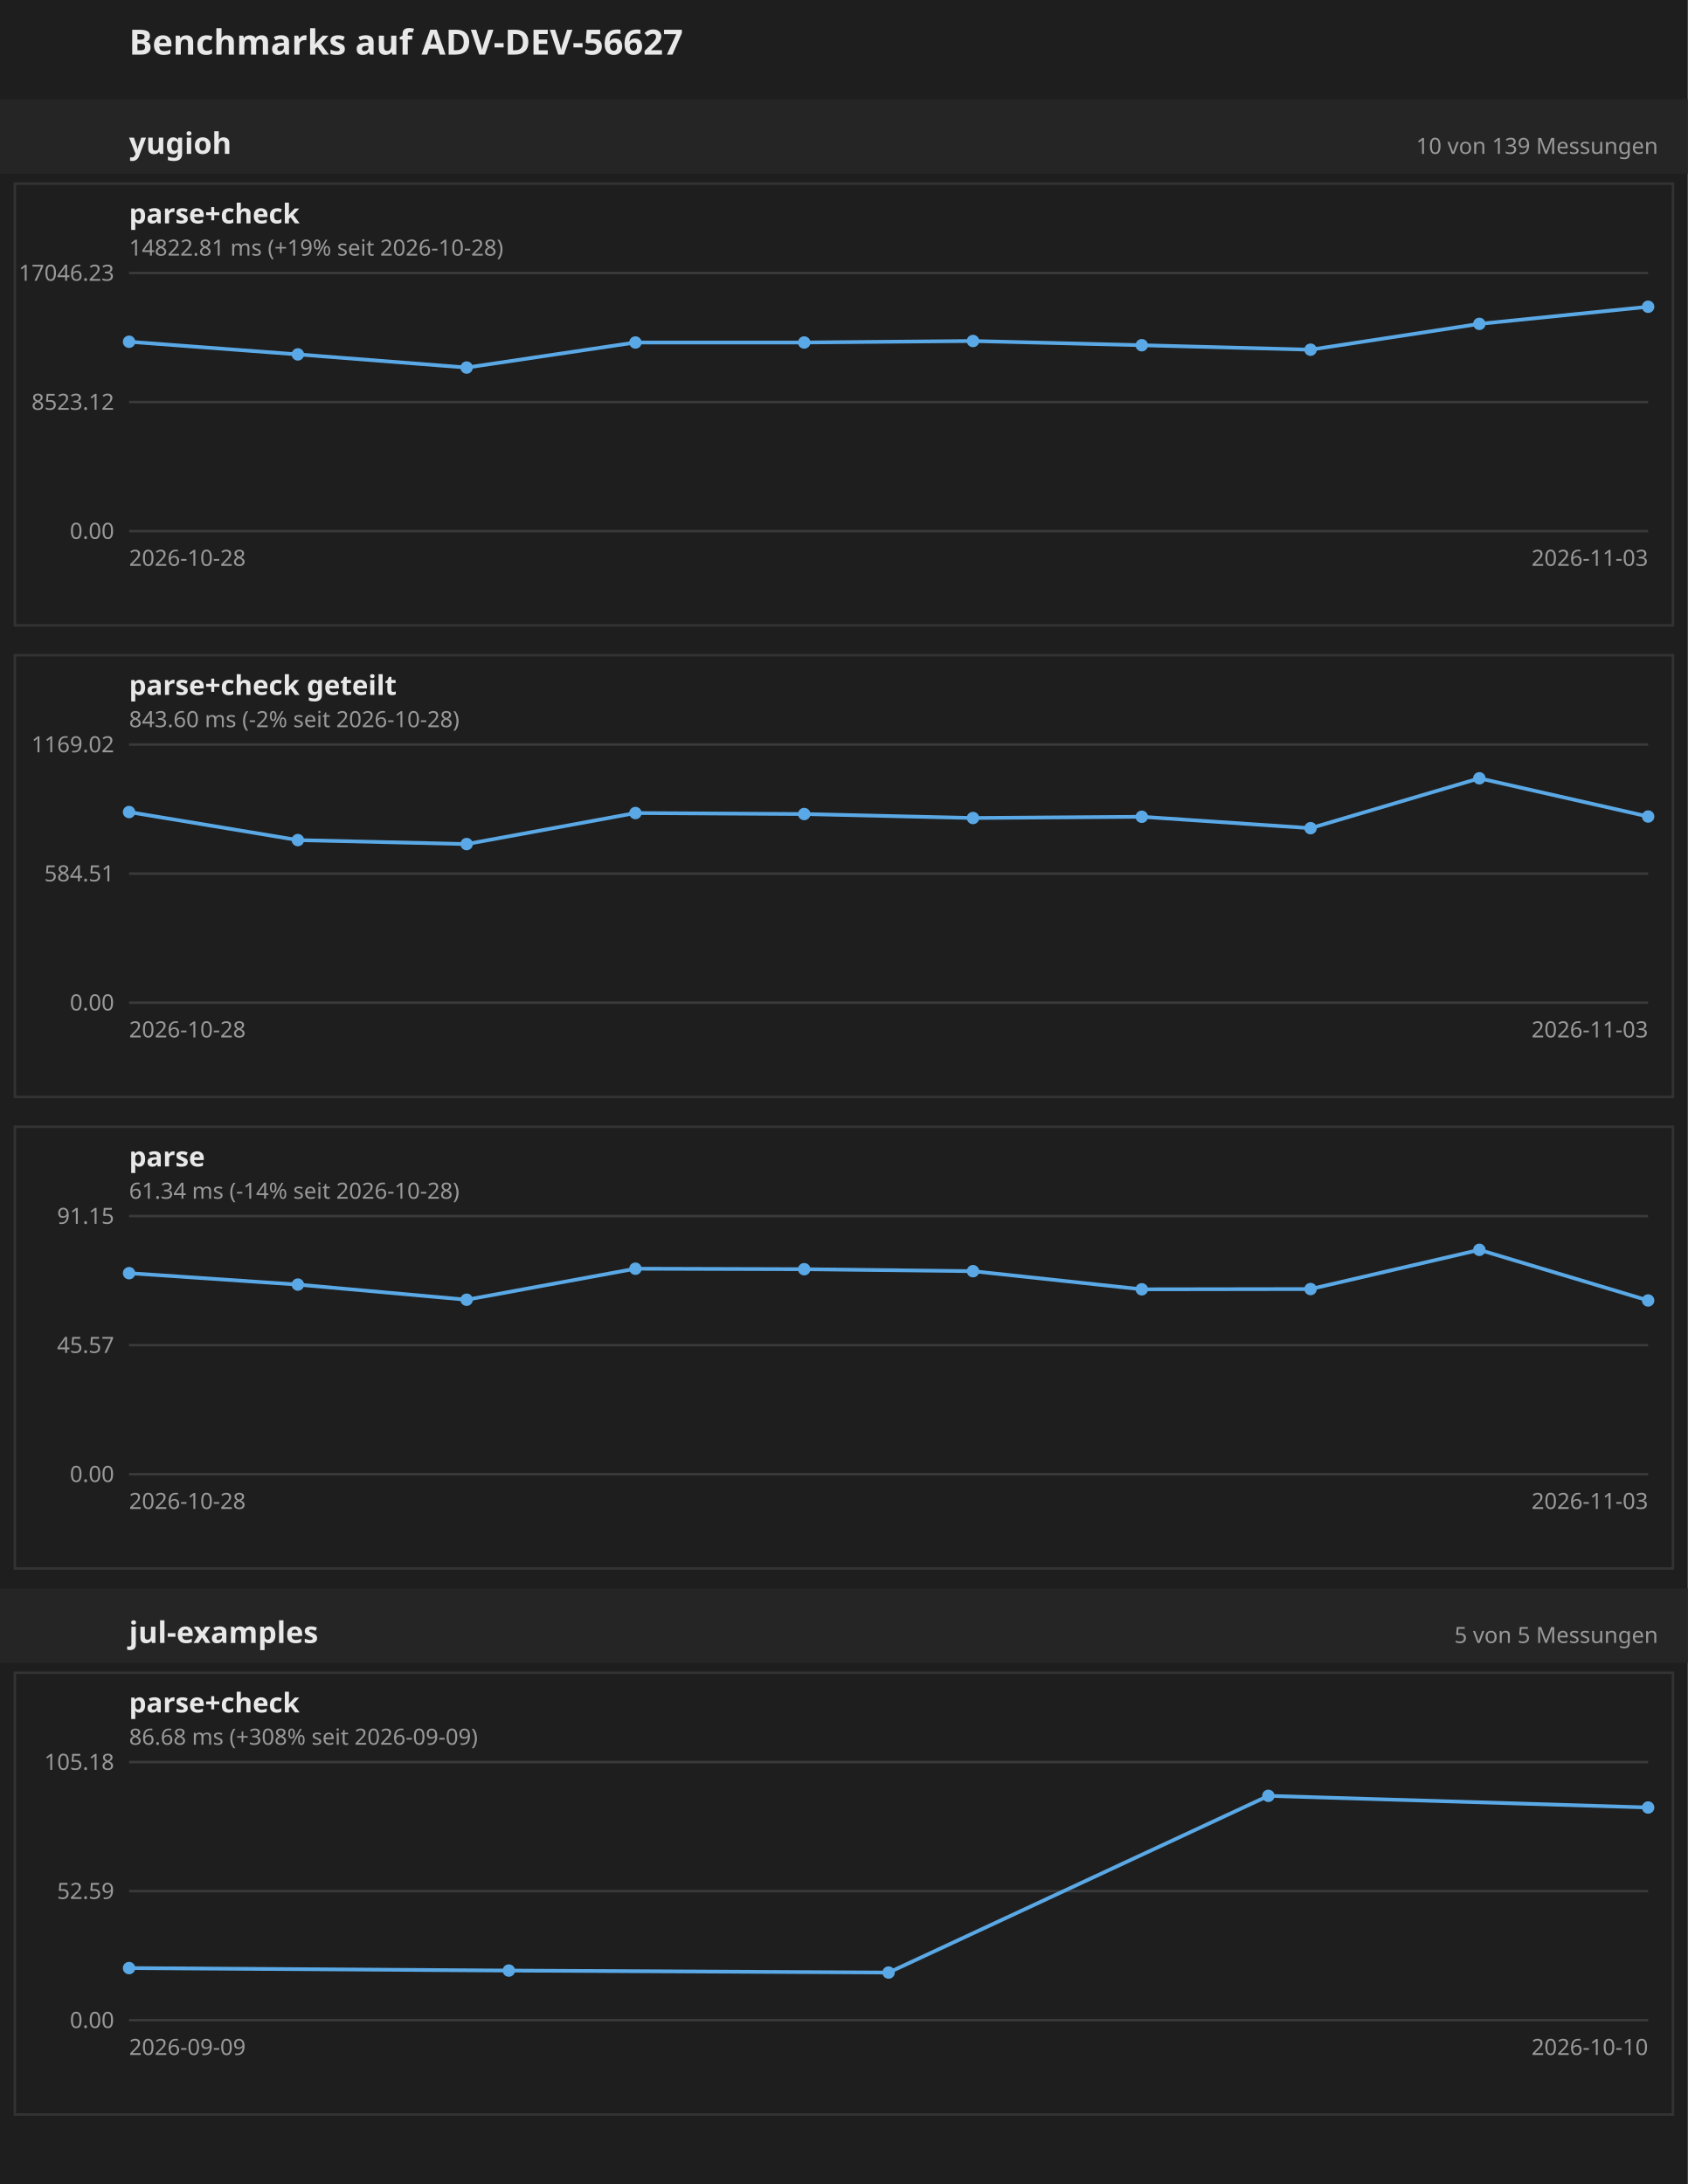
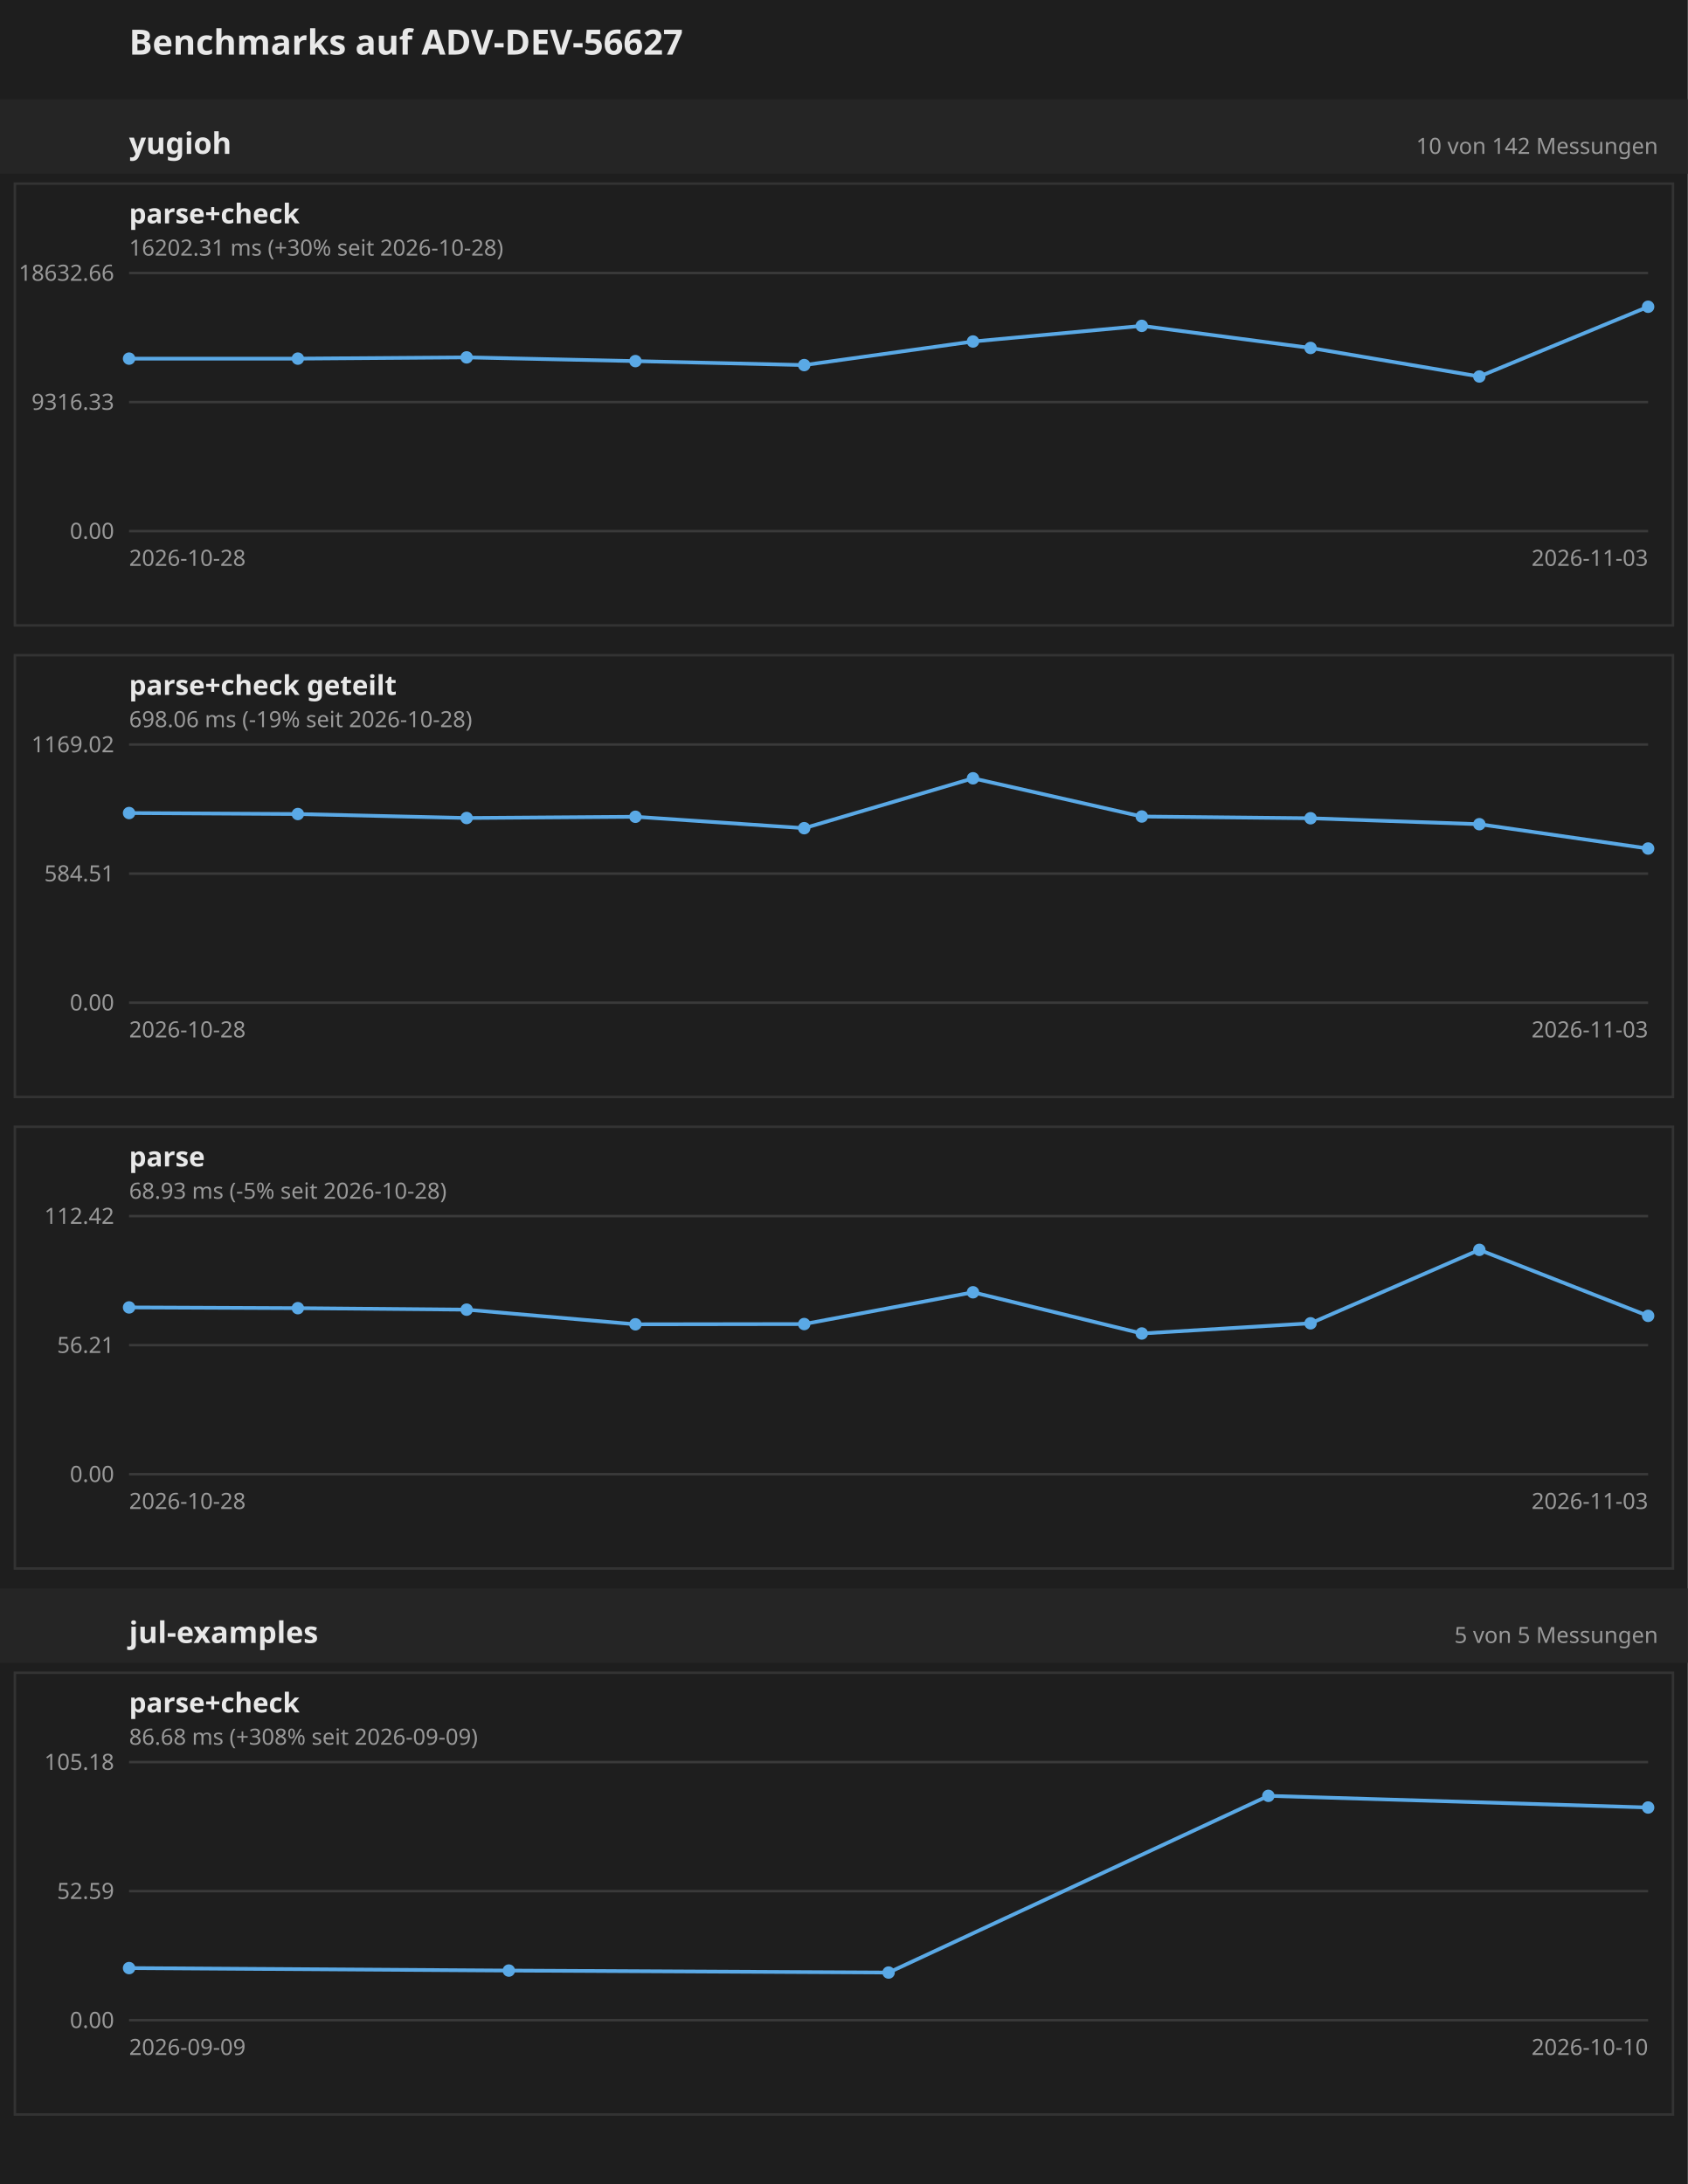
<svg xmlns="http://www.w3.org/2000/svg" width="680" height="880" font-family="sans-serif">
  <rect width="680" height="880" fill="#1e1e1e" />
  <text x="52" y="22" font-size="14" font-weight="bold" fill="#e8e8e8">Benchmarks auf ADV-DEV-56627</text>
  <g transform="translate(0 40)">
    <rect x="0" y="0" width="680" height="30" fill="#252525" />
    <text x="52" y="22" font-size="12" font-weight="bold" fill="#e8e8e8">yugioh</text>
-     <text x="668" y="22" text-anchor="end" font-size="9" fill="#999">10 von 139 Messungen</text>
+     <text x="668" y="22" text-anchor="end" font-size="9" fill="#999">10 von 142 Messungen</text>
    <g transform="translate(0 30)">
      <g transform="translate(0 0)">
        <rect x="6" y="4" width="668" height="178" fill="none" stroke="#333" />
        <text x="52" y="20" font-size="11" font-weight="bold" fill="#e8e8e8">parse+check</text>
-         <text x="52" y="33" font-size="9" fill="#999">14822.81 ms (+19% seit 2026-10-28)</text>
+         <text x="52" y="33" font-size="9" fill="#999">16202.31 ms (+30% seit 2026-10-28)</text>
        <line x1="52" y1="144.0" x2="664" y2="144.0" stroke="#3a3a3a" />
        <text x="46" y="144.0" text-anchor="end" dominant-baseline="middle" font-size="9" fill="#999">0.00</text>
        <line x1="52" y1="92.0" x2="664" y2="92.0" stroke="#3a3a3a" />
-         <text x="46" y="92.0" text-anchor="end" dominant-baseline="middle" font-size="9" fill="#999">8523.12</text>
+         <text x="46" y="92.0" text-anchor="end" dominant-baseline="middle" font-size="9" fill="#999">9316.33</text>
        <line x1="52" y1="40.0" x2="664" y2="40.0" stroke="#3a3a3a" />
-         <text x="46" y="40.0" text-anchor="end" dominant-baseline="middle" font-size="9" fill="#999">17046.23</text>
+         <text x="46" y="40.0" text-anchor="end" dominant-baseline="middle" font-size="9" fill="#999">18632.66</text>
        <text x="52" y="158" font-size="9" fill="#999">2026-10-28</text>
        <text x="664" y="158" text-anchor="end" font-size="9" fill="#999">2026-11-03</text>
-         <polyline fill="none" stroke="#5aa9e6" stroke-width="1.5" points="52.0,67.7 120.0,72.8 188.0,78.1 256.0,68.0 324.0,68.0 392.0,67.4 460.0,69.1 528.0,70.9 596.0,60.5 664.0,53.6" />
-         <circle cx="52.0" cy="67.7" r="2.5" fill="#5aa9e6" />
-         <circle cx="120.0" cy="72.8" r="2.5" fill="#5aa9e6" />
-         <circle cx="188.0" cy="78.1" r="2.5" fill="#5aa9e6" />
-         <circle cx="256.0" cy="68.0" r="2.5" fill="#5aa9e6" />
-         <circle cx="324.0" cy="68.0" r="2.5" fill="#5aa9e6" />
-         <circle cx="392.0" cy="67.4" r="2.5" fill="#5aa9e6" />
-         <circle cx="460.0" cy="69.1" r="2.5" fill="#5aa9e6" />
-         <circle cx="528.0" cy="70.9" r="2.5" fill="#5aa9e6" />
-         <circle cx="596.0" cy="60.5" r="2.5" fill="#5aa9e6" />
+         <polyline fill="none" stroke="#5aa9e6" stroke-width="1.5" points="52.0,74.5 120.0,74.5 188.0,74.0 256.0,75.5 324.0,77.1 392.0,67.6 460.0,61.3 528.0,70.2 596.0,81.7 664.0,53.6" />
+         <circle cx="52.0" cy="74.5" r="2.5" fill="#5aa9e6" />
+         <circle cx="120.0" cy="74.5" r="2.5" fill="#5aa9e6" />
+         <circle cx="188.0" cy="74.0" r="2.5" fill="#5aa9e6" />
+         <circle cx="256.0" cy="75.5" r="2.5" fill="#5aa9e6" />
+         <circle cx="324.0" cy="77.1" r="2.5" fill="#5aa9e6" />
+         <circle cx="392.0" cy="67.6" r="2.5" fill="#5aa9e6" />
+         <circle cx="460.0" cy="61.3" r="2.5" fill="#5aa9e6" />
+         <circle cx="528.0" cy="70.2" r="2.5" fill="#5aa9e6" />
+         <circle cx="596.0" cy="81.7" r="2.5" fill="#5aa9e6" />
        <circle cx="664.0" cy="53.6" r="2.5" fill="#5aa9e6" />
      </g>
      <g transform="translate(0 190)">
        <rect x="6" y="4" width="668" height="178" fill="none" stroke="#333" />
        <text x="52" y="20" font-size="11" font-weight="bold" fill="#e8e8e8">parse+check geteilt</text>
-         <text x="52" y="33" font-size="9" fill="#999">843.60 ms (-2% seit 2026-10-28)</text>
+         <text x="52" y="33" font-size="9" fill="#999">698.06 ms (-19% seit 2026-10-28)</text>
        <line x1="52" y1="144.0" x2="664" y2="144.0" stroke="#3a3a3a" />
        <text x="46" y="144.0" text-anchor="end" dominant-baseline="middle" font-size="9" fill="#999">0.00</text>
        <line x1="52" y1="92.0" x2="664" y2="92.0" stroke="#3a3a3a" />
        <text x="46" y="92.0" text-anchor="end" dominant-baseline="middle" font-size="9" fill="#999">584.51</text>
        <line x1="52" y1="40.0" x2="664" y2="40.0" stroke="#3a3a3a" />
        <text x="46" y="40.0" text-anchor="end" dominant-baseline="middle" font-size="9" fill="#999">1169.02</text>
        <text x="52" y="158" font-size="9" fill="#999">2026-10-28</text>
        <text x="664" y="158" text-anchor="end" font-size="9" fill="#999">2026-11-03</text>
-         <polyline fill="none" stroke="#5aa9e6" stroke-width="1.5" points="52.0,67.2 120.0,78.5 188.0,80.1 256.0,67.6 324.0,68.0 392.0,69.6 460.0,69.1 528.0,73.7 596.0,53.6 664.0,69.0" />
-         <circle cx="52.0" cy="67.2" r="2.5" fill="#5aa9e6" />
-         <circle cx="120.0" cy="78.5" r="2.5" fill="#5aa9e6" />
-         <circle cx="188.0" cy="80.1" r="2.5" fill="#5aa9e6" />
-         <circle cx="256.0" cy="67.6" r="2.5" fill="#5aa9e6" />
-         <circle cx="324.0" cy="68.0" r="2.5" fill="#5aa9e6" />
-         <circle cx="392.0" cy="69.6" r="2.5" fill="#5aa9e6" />
-         <circle cx="460.0" cy="69.1" r="2.5" fill="#5aa9e6" />
-         <circle cx="528.0" cy="73.7" r="2.5" fill="#5aa9e6" />
-         <circle cx="596.0" cy="53.6" r="2.5" fill="#5aa9e6" />
-         <circle cx="664.0" cy="69.0" r="2.5" fill="#5aa9e6" />
+         <polyline fill="none" stroke="#5aa9e6" stroke-width="1.5" points="52.0,67.6 120.0,68.0 188.0,69.6 256.0,69.1 324.0,73.7 392.0,53.6 460.0,69.0 528.0,69.7 596.0,72.1 664.0,81.9" />
+         <circle cx="52.0" cy="67.6" r="2.5" fill="#5aa9e6" />
+         <circle cx="120.0" cy="68.0" r="2.5" fill="#5aa9e6" />
+         <circle cx="188.0" cy="69.6" r="2.5" fill="#5aa9e6" />
+         <circle cx="256.0" cy="69.1" r="2.5" fill="#5aa9e6" />
+         <circle cx="324.0" cy="73.7" r="2.5" fill="#5aa9e6" />
+         <circle cx="392.0" cy="53.6" r="2.5" fill="#5aa9e6" />
+         <circle cx="460.0" cy="69.0" r="2.5" fill="#5aa9e6" />
+         <circle cx="528.0" cy="69.7" r="2.5" fill="#5aa9e6" />
+         <circle cx="596.0" cy="72.1" r="2.5" fill="#5aa9e6" />
+         <circle cx="664.0" cy="81.9" r="2.5" fill="#5aa9e6" />
      </g>
      <g transform="translate(0 380)">
        <rect x="6" y="4" width="668" height="178" fill="none" stroke="#333" />
        <text x="52" y="20" font-size="11" font-weight="bold" fill="#e8e8e8">parse</text>
-         <text x="52" y="33" font-size="9" fill="#999">61.34 ms (-14% seit 2026-10-28)</text>
+         <text x="52" y="33" font-size="9" fill="#999">68.93 ms (-5% seit 2026-10-28)</text>
        <line x1="52" y1="144.0" x2="664" y2="144.0" stroke="#3a3a3a" />
        <text x="46" y="144.0" text-anchor="end" dominant-baseline="middle" font-size="9" fill="#999">0.00</text>
        <line x1="52" y1="92.0" x2="664" y2="92.0" stroke="#3a3a3a" />
-         <text x="46" y="92.0" text-anchor="end" dominant-baseline="middle" font-size="9" fill="#999">45.57</text>
+         <text x="46" y="92.0" text-anchor="end" dominant-baseline="middle" font-size="9" fill="#999">56.21</text>
        <line x1="52" y1="40.0" x2="664" y2="40.0" stroke="#3a3a3a" />
-         <text x="46" y="40.0" text-anchor="end" dominant-baseline="middle" font-size="9" fill="#999">91.15</text>
+         <text x="46" y="40.0" text-anchor="end" dominant-baseline="middle" font-size="9" fill="#999">112.42</text>
        <text x="52" y="158" font-size="9" fill="#999">2026-10-28</text>
        <text x="664" y="158" text-anchor="end" font-size="9" fill="#999">2026-11-03</text>
-         <polyline fill="none" stroke="#5aa9e6" stroke-width="1.5" points="52.0,63.0 120.0,67.6 188.0,73.7 256.0,61.2 324.0,61.4 392.0,62.2 460.0,69.5 528.0,69.4 596.0,53.6 664.0,74.0" />
-         <circle cx="52.0" cy="63.0" r="2.5" fill="#5aa9e6" />
-         <circle cx="120.0" cy="67.6" r="2.5" fill="#5aa9e6" />
-         <circle cx="188.0" cy="73.7" r="2.5" fill="#5aa9e6" />
-         <circle cx="256.0" cy="61.2" r="2.5" fill="#5aa9e6" />
-         <circle cx="324.0" cy="61.4" r="2.5" fill="#5aa9e6" />
-         <circle cx="392.0" cy="62.2" r="2.5" fill="#5aa9e6" />
-         <circle cx="460.0" cy="69.5" r="2.5" fill="#5aa9e6" />
-         <circle cx="528.0" cy="69.4" r="2.5" fill="#5aa9e6" />
+         <polyline fill="none" stroke="#5aa9e6" stroke-width="1.5" points="52.0,76.8 120.0,77.1 188.0,77.7 256.0,83.6 324.0,83.5 392.0,70.7 460.0,87.3 528.0,83.2 596.0,53.6 664.0,80.2" />
+         <circle cx="52.0" cy="76.8" r="2.5" fill="#5aa9e6" />
+         <circle cx="120.0" cy="77.1" r="2.5" fill="#5aa9e6" />
+         <circle cx="188.0" cy="77.7" r="2.5" fill="#5aa9e6" />
+         <circle cx="256.0" cy="83.6" r="2.5" fill="#5aa9e6" />
+         <circle cx="324.0" cy="83.5" r="2.5" fill="#5aa9e6" />
+         <circle cx="392.0" cy="70.7" r="2.5" fill="#5aa9e6" />
+         <circle cx="460.0" cy="87.3" r="2.5" fill="#5aa9e6" />
+         <circle cx="528.0" cy="83.2" r="2.5" fill="#5aa9e6" />
        <circle cx="596.0" cy="53.6" r="2.5" fill="#5aa9e6" />
-         <circle cx="664.0" cy="74.0" r="2.5" fill="#5aa9e6" />
+         <circle cx="664.0" cy="80.2" r="2.5" fill="#5aa9e6" />
      </g>
    </g>
  </g>
  <g transform="translate(0 640)">
    <rect x="0" y="0" width="680" height="30" fill="#252525" />
    <text x="52" y="22" font-size="12" font-weight="bold" fill="#e8e8e8">jul-examples</text>
    <text x="668" y="22" text-anchor="end" font-size="9" fill="#999">5 von 5 Messungen</text>
    <g transform="translate(0 30)">
      <g transform="translate(0 0)">
        <rect x="6" y="4" width="668" height="178" fill="none" stroke="#333" />
        <text x="52" y="20" font-size="11" font-weight="bold" fill="#e8e8e8">parse+check</text>
        <text x="52" y="33" font-size="9" fill="#999">86.68 ms (+308% seit 2026-09-09)</text>
        <line x1="52" y1="144.0" x2="664" y2="144.0" stroke="#3a3a3a" />
        <text x="46" y="144.0" text-anchor="end" dominant-baseline="middle" font-size="9" fill="#999">0.00</text>
        <line x1="52" y1="92.0" x2="664" y2="92.0" stroke="#3a3a3a" />
        <text x="46" y="92.0" text-anchor="end" dominant-baseline="middle" font-size="9" fill="#999">52.59</text>
        <line x1="52" y1="40.0" x2="664" y2="40.0" stroke="#3a3a3a" />
        <text x="46" y="40.0" text-anchor="end" dominant-baseline="middle" font-size="9" fill="#999">105.18</text>
        <text x="52" y="158" font-size="9" fill="#999">2026-09-09</text>
        <text x="664" y="158" text-anchor="end" font-size="9" fill="#999">2026-10-10</text>
        <polyline fill="none" stroke="#5aa9e6" stroke-width="1.5" points="52.0,123.0 205.0,124.0 358.0,124.8 511.0,53.6 664.0,58.3" />
        <circle cx="52.0" cy="123.0" r="2.5" fill="#5aa9e6" />
        <circle cx="205.0" cy="124.0" r="2.5" fill="#5aa9e6" />
        <circle cx="358.0" cy="124.8" r="2.5" fill="#5aa9e6" />
        <circle cx="511.0" cy="53.6" r="2.5" fill="#5aa9e6" />
        <circle cx="664.0" cy="58.3" r="2.5" fill="#5aa9e6" />
      </g>
    </g>
  </g>
</svg>
